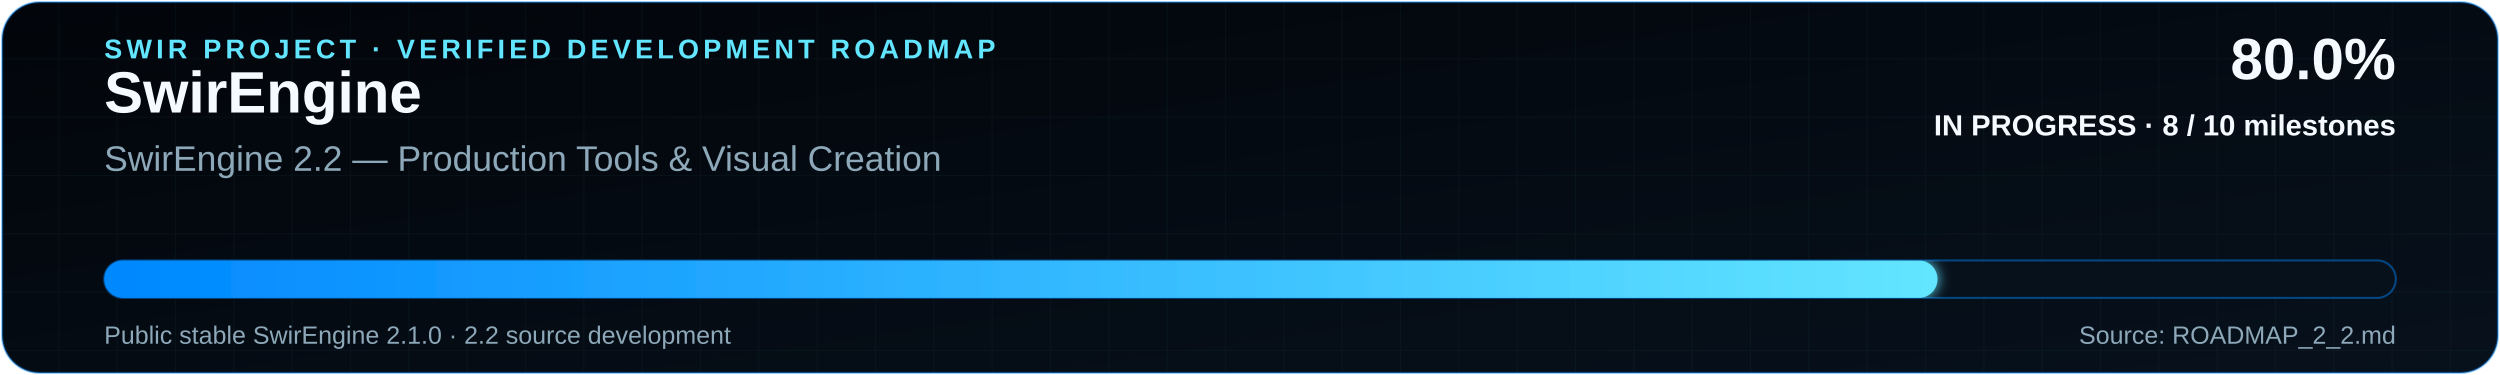
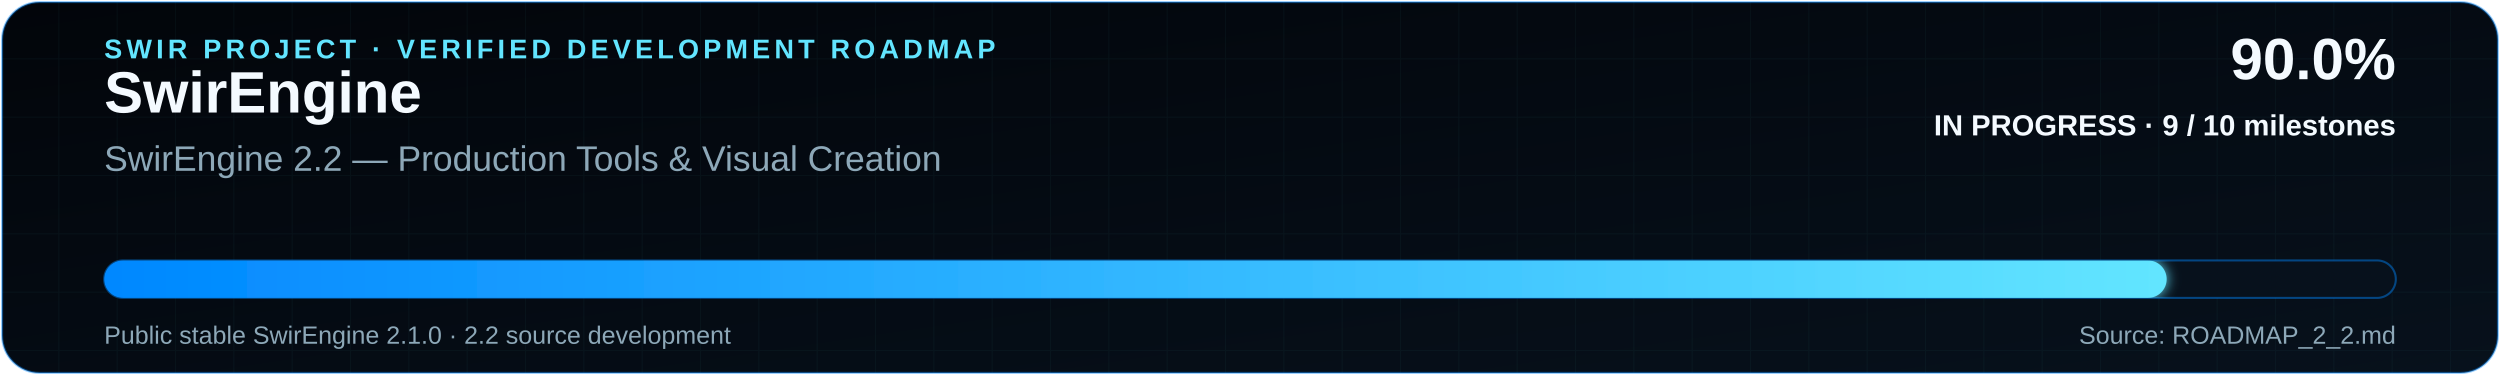
<svg xmlns="http://www.w3.org/2000/svg" width="1200" height="180" viewBox="0 0 1200 180" role="img" aria-labelledby="title desc">
  <defs>
    <linearGradient id="panel" x1="0" y1="0" x2="1" y2="1">
      <stop offset="0" stop-color="#02050A" />
      <stop offset="1" stop-color="#07111C" />
    </linearGradient>
    <linearGradient id="progressGradient" x1="0" y1="0" x2="1" y2="0">
      <stop offset="0" stop-color="#0088FF" />
      <stop offset="1" stop-color="#62E5FF" />
    </linearGradient>
    <filter id="softGlow" x="-10%" y="-80%" width="120%" height="260%">
      <feGaussianBlur stdDeviation="3" result="blur" />
      <feMerge>
        <feMergeNode in="blur" />
        <feMergeNode in="SourceGraphic" />
      </feMerge>
    </filter>
    <pattern id="grid" width="28" height="28" patternUnits="userSpaceOnUse">
      <path d="M 28 0 L 0 0 0 28" fill="none" stroke="#62E5FF" stroke-opacity="0.035" stroke-width="1" />
    </pattern>
    <clipPath id="trackClip">
      <rect x="50" y="125" width="1100" height="18" rx="9" />
    </clipPath>
    <style>
      text { font-family: "Segoe UI", Arial, sans-serif; }
      .label { fill:#62E5FF;font-size:13px;font-weight:700;letter-spacing:2px; }
      .project { fill:#F4FAFF;font-size:28px;font-weight:700; }
      .scope { fill:#8DA8B8;font-size:17px; }
      .meta { fill:#F4FAFF;font-size:14px;font-weight:600; }
      .release { fill:#8DA8B8;font-size:12px; }
    </style>
  </defs>
  <rect x="1" y="1" width="1198" height="178" rx="18" fill="url(#panel)" stroke="#0088FF" stroke-opacity="0.42" />
  <rect x="1" y="1" width="1198" height="178" rx="18" fill="url(#grid)" />
  <text x="50" y="28" class="label">SWIR PROJECT · VERIFIED DEVELOPMENT ROADMAP</text>
  <text x="50" y="54" class="project">SwirEngine</text>
  <text x="50" y="82" class="scope">SwirEngine 2.2 — Production Tools &amp; Visual Creation</text>
-   <text x="1150" y="38" text-anchor="end" class="project">80.0%</text>
-   <text x="1150" y="65" text-anchor="end" class="meta">IN PROGRESS · 8 / 10 milestones</text>
+   <text x="1150" y="38" text-anchor="end" class="project">90.0%</text>
+   <text x="1150" y="65" text-anchor="end" class="meta">IN PROGRESS · 9 / 10 milestones</text>
  <rect x="50" y="125" width="1100" height="18" rx="9" fill="#07111C" stroke="#0088FF" stroke-opacity="0.45" />
-   <rect x="50" y="125" width="880" height="18" rx="9" fill="url(#progressGradient)" filter="url(#softGlow)" clip-path="url(#trackClip)" />
+   <rect x="50" y="125" width="990" height="18" rx="9" fill="url(#progressGradient)" filter="url(#softGlow)" clip-path="url(#trackClip)" />
  <text x="50" y="165" class="release">Public stable SwirEngine 2.1.0 · 2.2 source development</text>
  <text x="1150" y="165" text-anchor="end" class="release">Source: ROADMAP_2_2.md</text>
</svg>
